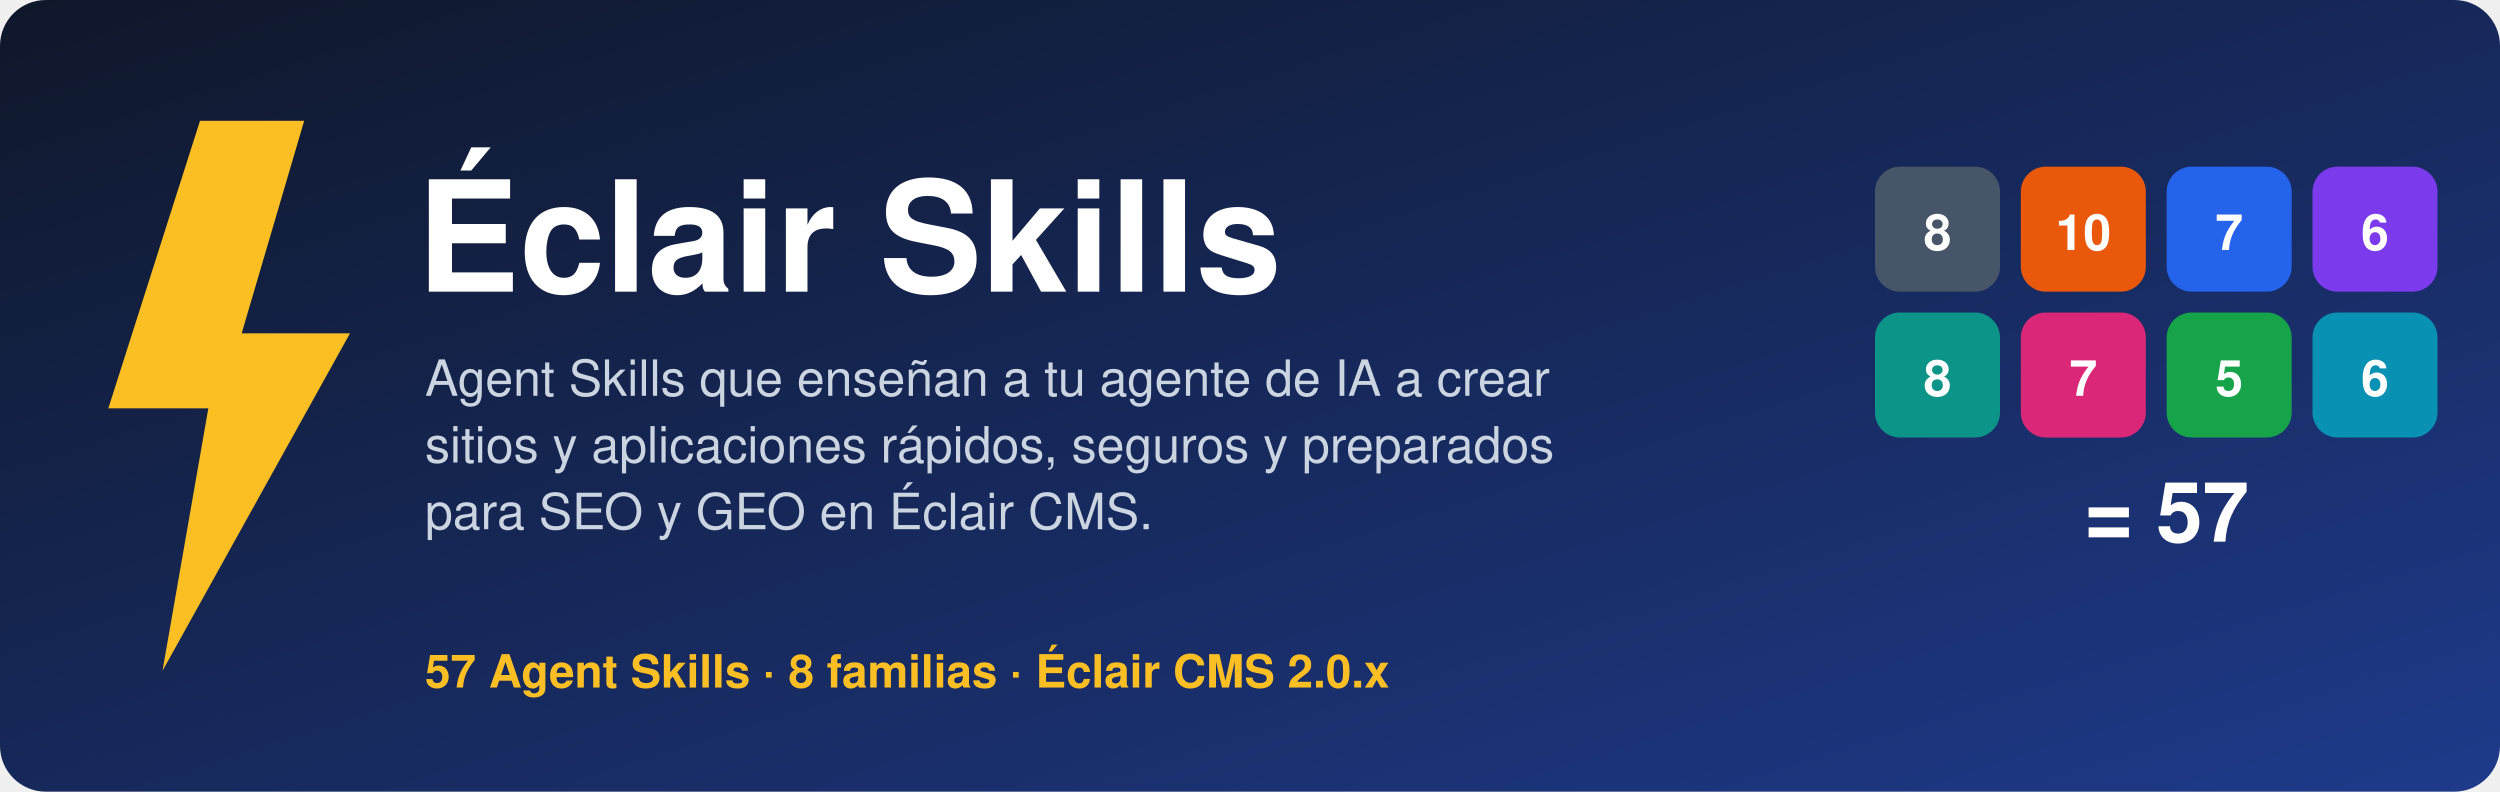
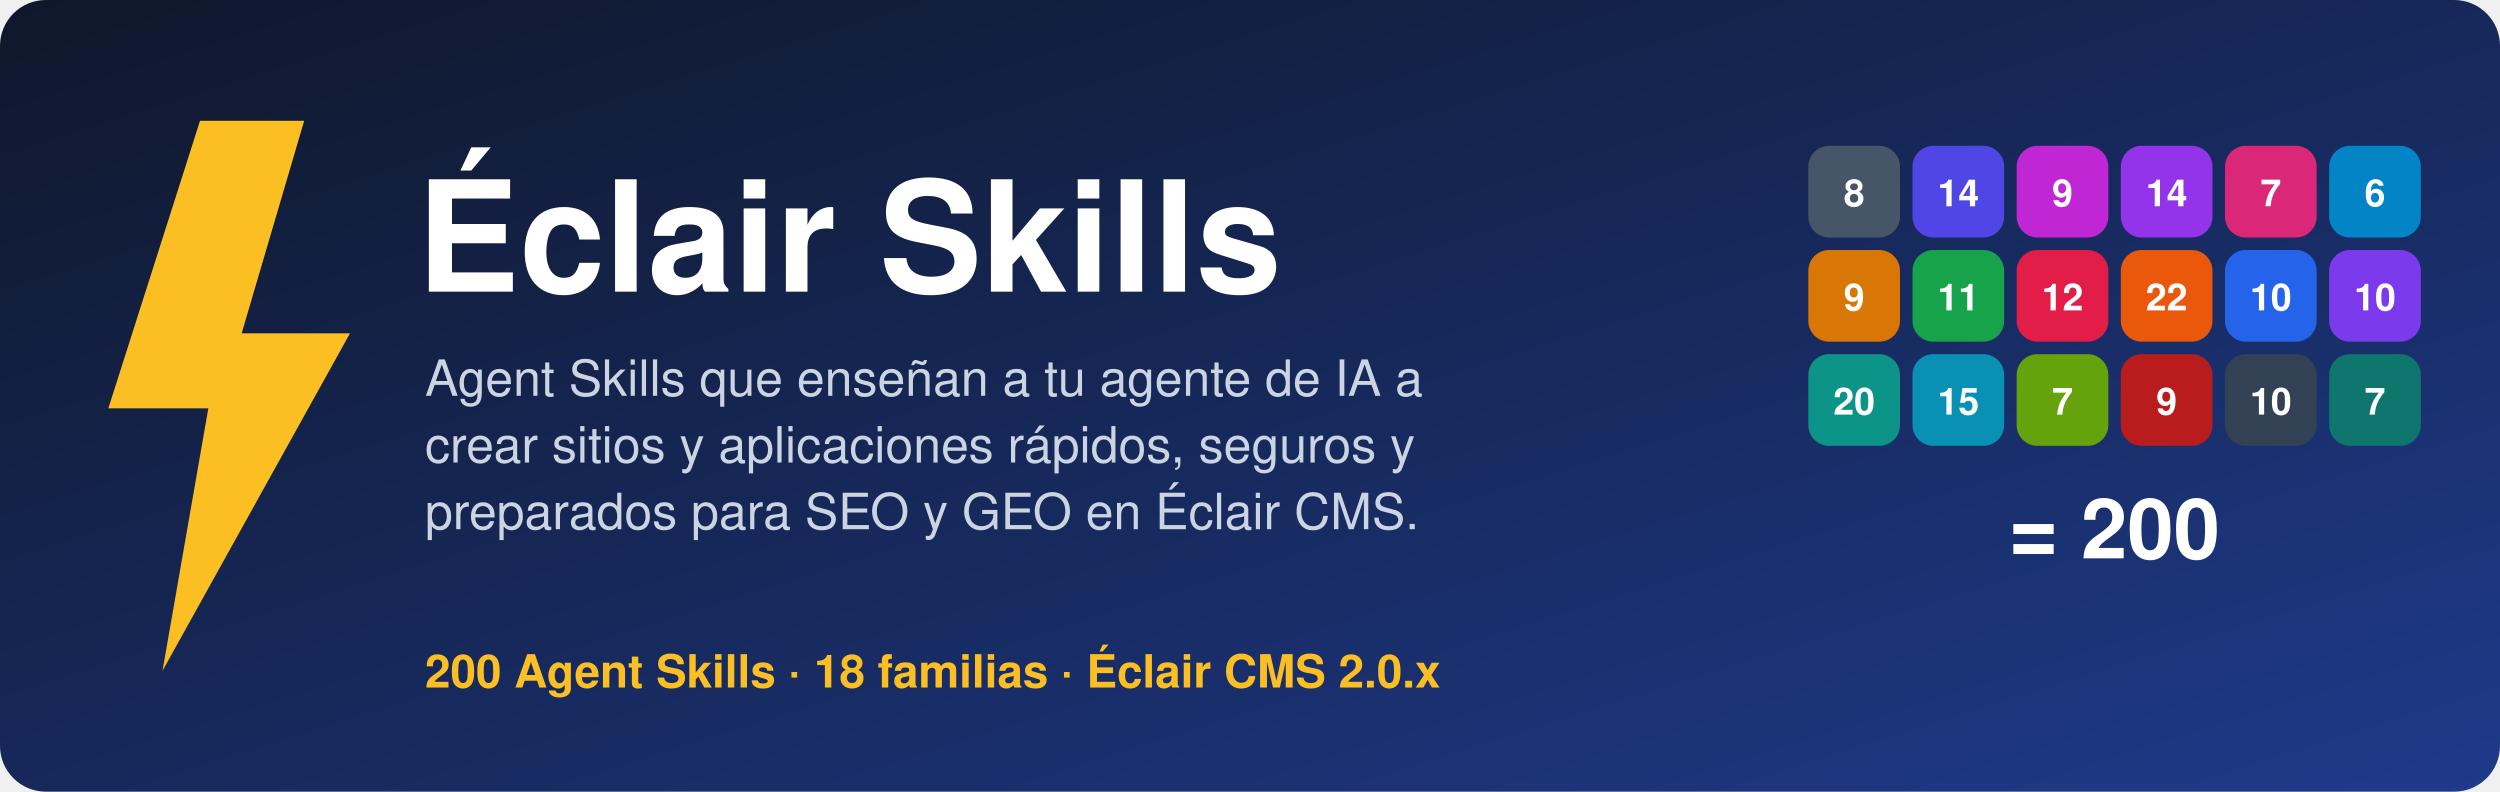
<svg xmlns="http://www.w3.org/2000/svg" width="1200" height="380" viewBox="0 0 1200 380" role="img" aria-label="Éclair Skills — Agent Skills que enseñan a tu agente de IA a crear sitios y aplicaciones rápidos, seguros y preparados para SEO y GEO en Éclair CMS.">
  <defs>
    <linearGradient id="g" x1="0" y1="0" x2="1" y2="1">
      <stop offset="0" stop-color="#0F172A" />
      <stop offset="1" stop-color="#1E3A8A" />
    </linearGradient>
  </defs>
  <rect width="1200" height="380" rx="22" fill="url(#g)" />
  <polygon points="96,58 52,196 100,196 78,322 168,160 116,160 146,58" fill="#FBBF24" />
  <text x="200" y="140" font-family="'Segoe UI', 'Helvetica Neue', Helvetica, Arial, sans-serif" font-size="74" font-weight="800" fill="#FFFFFF">
    <tspan x="200" dy="0">Éclair Skills</tspan>
  </text>
  <text x="204" y="190" font-family="'Segoe UI', 'Helvetica Neue', Helvetica, Arial, sans-serif" font-size="24" fill="#CBD5E1">
-     <tspan x="204" dy="0">Agent Skills que enseñan a tu agente de IA a crear</tspan>
-     <tspan x="204" dy="32">sitios y aplicaciones rápidos, seguros y preparados</tspan>
-     <tspan x="204" dy="32">para SEO y GEO en Éclair CMS.</tspan>
+     <tspan x="204" dy="0">Agent Skills que enseñan a tu agente de IA a</tspan>
+     <tspan x="204" dy="32">crear sitios y aplicaciones rápidos, seguros y</tspan>
+     <tspan x="204" dy="32">preparados para SEO y GEO en Éclair CMS.</tspan>
  </text>
  <text x="204" y="330" font-family="'Segoe UI', 'Helvetica Neue', Helvetica, Arial, sans-serif" font-size="22" font-weight="700" fill="#FBBF24">
-     <tspan x="204" dy="0">57 Agent Skills · 8 familias · Éclair CMS 2.0.x</tspan>
+     <tspan x="204" dy="0">200 Agent Skills · 18 familias · Éclair CMS 2.0.x</tspan>
  </text>
-   <rect x="900" y="80" width="60" height="60" rx="12" fill="#475569" />
-   <text x="930" y="120" font-family="'Segoe UI', 'Helvetica Neue', Helvetica, Arial, sans-serif" font-size="24" font-weight="800" fill="#FFFFFF" text-anchor="middle">
-     <tspan x="930" dy="0">8</tspan>
+   <rect x="868" y="70" width="44" height="44" rx="10" fill="#475569" />
+   <text x="890" y="99" font-family="'Segoe UI', 'Helvetica Neue', Helvetica, Arial, sans-serif" font-size="18" font-weight="800" fill="#FFFFFF" text-anchor="middle">
+     <tspan x="890" dy="0">8</tspan>
  </text>
-   <rect x="970" y="80" width="60" height="60" rx="12" fill="#EA580C" />
-   <text x="1000" y="120" font-family="'Segoe UI', 'Helvetica Neue', Helvetica, Arial, sans-serif" font-size="24" font-weight="800" fill="#FFFFFF" text-anchor="middle">
-     <tspan x="1000" dy="0">10</tspan>
+   <rect x="918" y="70" width="44" height="44" rx="10" fill="#4F46E5" />
+   <text x="940" y="99" font-family="'Segoe UI', 'Helvetica Neue', Helvetica, Arial, sans-serif" font-size="18" font-weight="800" fill="#FFFFFF" text-anchor="middle">
+     <tspan x="940" dy="0">14</tspan>
  </text>
-   <rect x="1040" y="80" width="60" height="60" rx="12" fill="#2563EB" />
-   <text x="1070" y="120" font-family="'Segoe UI', 'Helvetica Neue', Helvetica, Arial, sans-serif" font-size="24" font-weight="800" fill="#FFFFFF" text-anchor="middle">
-     <tspan x="1070" dy="0">7</tspan>
+   <rect x="968" y="70" width="44" height="44" rx="10" fill="#C026D3" />
+   <text x="990" y="99" font-family="'Segoe UI', 'Helvetica Neue', Helvetica, Arial, sans-serif" font-size="18" font-weight="800" fill="#FFFFFF" text-anchor="middle">
+     <tspan x="990" dy="0">9</tspan>
  </text>
-   <rect x="1110" y="80" width="60" height="60" rx="12" fill="#7C3AED" />
-   <text x="1140" y="120" font-family="'Segoe UI', 'Helvetica Neue', Helvetica, Arial, sans-serif" font-size="24" font-weight="800" fill="#FFFFFF" text-anchor="middle">
+   <rect x="1018" y="70" width="44" height="44" rx="10" fill="#9333EA" />
+   <text x="1040" y="99" font-family="'Segoe UI', 'Helvetica Neue', Helvetica, Arial, sans-serif" font-size="18" font-weight="800" fill="#FFFFFF" text-anchor="middle">
+     <tspan x="1040" dy="0">14</tspan>
+   </text>
+   <rect x="1068" y="70" width="44" height="44" rx="10" fill="#DB2777" />
+   <text x="1090" y="99" font-family="'Segoe UI', 'Helvetica Neue', Helvetica, Arial, sans-serif" font-size="18" font-weight="800" fill="#FFFFFF" text-anchor="middle">
+     <tspan x="1090" dy="0">7</tspan>
+   </text>
+   <rect x="1118" y="70" width="44" height="44" rx="10" fill="#0284C7" />
+   <text x="1140" y="99" font-family="'Segoe UI', 'Helvetica Neue', Helvetica, Arial, sans-serif" font-size="18" font-weight="800" fill="#FFFFFF" text-anchor="middle">
    <tspan x="1140" dy="0">6</tspan>
  </text>
-   <rect x="900" y="150" width="60" height="60" rx="12" fill="#0D9488" />
-   <text x="930" y="190" font-family="'Segoe UI', 'Helvetica Neue', Helvetica, Arial, sans-serif" font-size="24" font-weight="800" fill="#FFFFFF" text-anchor="middle">
-     <tspan x="930" dy="0">8</tspan>
+   <rect x="868" y="120" width="44" height="44" rx="10" fill="#D97706" />
+   <text x="890" y="149" font-family="'Segoe UI', 'Helvetica Neue', Helvetica, Arial, sans-serif" font-size="18" font-weight="800" fill="#FFFFFF" text-anchor="middle">
+     <tspan x="890" dy="0">9</tspan>
  </text>
-   <rect x="970" y="150" width="60" height="60" rx="12" fill="#DB2777" />
-   <text x="1000" y="190" font-family="'Segoe UI', 'Helvetica Neue', Helvetica, Arial, sans-serif" font-size="24" font-weight="800" fill="#FFFFFF" text-anchor="middle">
-     <tspan x="1000" dy="0">7</tspan>
+   <rect x="918" y="120" width="44" height="44" rx="10" fill="#16A34A" />
+   <text x="940" y="149" font-family="'Segoe UI', 'Helvetica Neue', Helvetica, Arial, sans-serif" font-size="18" font-weight="800" fill="#FFFFFF" text-anchor="middle">
+     <tspan x="940" dy="0">11</tspan>
  </text>
-   <rect x="1040" y="150" width="60" height="60" rx="12" fill="#16A34A" />
-   <text x="1070" y="190" font-family="'Segoe UI', 'Helvetica Neue', Helvetica, Arial, sans-serif" font-size="24" font-weight="800" fill="#FFFFFF" text-anchor="middle">
-     <tspan x="1070" dy="0">5</tspan>
+   <rect x="968" y="120" width="44" height="44" rx="10" fill="#E11D48" />
+   <text x="990" y="149" font-family="'Segoe UI', 'Helvetica Neue', Helvetica, Arial, sans-serif" font-size="18" font-weight="800" fill="#FFFFFF" text-anchor="middle">
+     <tspan x="990" dy="0">12</tspan>
  </text>
-   <rect x="1110" y="150" width="60" height="60" rx="12" fill="#0891B2" />
-   <text x="1140" y="190" font-family="'Segoe UI', 'Helvetica Neue', Helvetica, Arial, sans-serif" font-size="24" font-weight="800" fill="#FFFFFF" text-anchor="middle">
-     <tspan x="1140" dy="0">6</tspan>
+   <rect x="1018" y="120" width="44" height="44" rx="10" fill="#EA580C" />
+   <text x="1040" y="149" font-family="'Segoe UI', 'Helvetica Neue', Helvetica, Arial, sans-serif" font-size="18" font-weight="800" fill="#FFFFFF" text-anchor="middle">
+     <tspan x="1040" dy="0">22</tspan>
  </text>
-   <text x="1040" y="260" font-family="'Segoe UI', 'Helvetica Neue', Helvetica, Arial, sans-serif" font-size="40" font-weight="800" fill="#FFFFFF" text-anchor="middle">
-     <tspan x="1040" dy="0">= 57</tspan>
+   <rect x="1068" y="120" width="44" height="44" rx="10" fill="#2563EB" />
+   <text x="1090" y="149" font-family="'Segoe UI', 'Helvetica Neue', Helvetica, Arial, sans-serif" font-size="18" font-weight="800" fill="#FFFFFF" text-anchor="middle">
+     <tspan x="1090" dy="0">10</tspan>
+   </text>
+   <rect x="1118" y="120" width="44" height="44" rx="10" fill="#7C3AED" />
+   <text x="1140" y="149" font-family="'Segoe UI', 'Helvetica Neue', Helvetica, Arial, sans-serif" font-size="18" font-weight="800" fill="#FFFFFF" text-anchor="middle">
+     <tspan x="1140" dy="0">10</tspan>
+   </text>
+   <rect x="868" y="170" width="44" height="44" rx="10" fill="#0D9488" />
+   <text x="890" y="199" font-family="'Segoe UI', 'Helvetica Neue', Helvetica, Arial, sans-serif" font-size="18" font-weight="800" fill="#FFFFFF" text-anchor="middle">
+     <tspan x="890" dy="0">20</tspan>
+   </text>
+   <rect x="918" y="170" width="44" height="44" rx="10" fill="#0891B2" />
+   <text x="940" y="199" font-family="'Segoe UI', 'Helvetica Neue', Helvetica, Arial, sans-serif" font-size="18" font-weight="800" fill="#FFFFFF" text-anchor="middle">
+     <tspan x="940" dy="0">15</tspan>
+   </text>
+   <rect x="968" y="170" width="44" height="44" rx="10" fill="#65A30D" />
+   <text x="990" y="199" font-family="'Segoe UI', 'Helvetica Neue', Helvetica, Arial, sans-serif" font-size="18" font-weight="800" fill="#FFFFFF" text-anchor="middle">
+     <tspan x="990" dy="0">7</tspan>
+   </text>
+   <rect x="1018" y="170" width="44" height="44" rx="10" fill="#B91C1C" />
+   <text x="1040" y="199" font-family="'Segoe UI', 'Helvetica Neue', Helvetica, Arial, sans-serif" font-size="18" font-weight="800" fill="#FFFFFF" text-anchor="middle">
+     <tspan x="1040" dy="0">9</tspan>
+   </text>
+   <rect x="1068" y="170" width="44" height="44" rx="10" fill="#334155" />
+   <text x="1090" y="199" font-family="'Segoe UI', 'Helvetica Neue', Helvetica, Arial, sans-serif" font-size="18" font-weight="800" fill="#FFFFFF" text-anchor="middle">
+     <tspan x="1090" dy="0">10</tspan>
+   </text>
+   <rect x="1118" y="170" width="44" height="44" rx="10" fill="#0F766E" />
+   <text x="1140" y="199" font-family="'Segoe UI', 'Helvetica Neue', Helvetica, Arial, sans-serif" font-size="18" font-weight="800" fill="#FFFFFF" text-anchor="middle">
+     <tspan x="1140" dy="0">7</tspan>
+   </text>
+   <text x="1015" y="268" font-family="'Segoe UI', 'Helvetica Neue', Helvetica, Arial, sans-serif" font-size="40" font-weight="800" fill="#FFFFFF" text-anchor="middle">
+     <tspan x="1015" dy="0">= 200</tspan>
  </text>
</svg>
